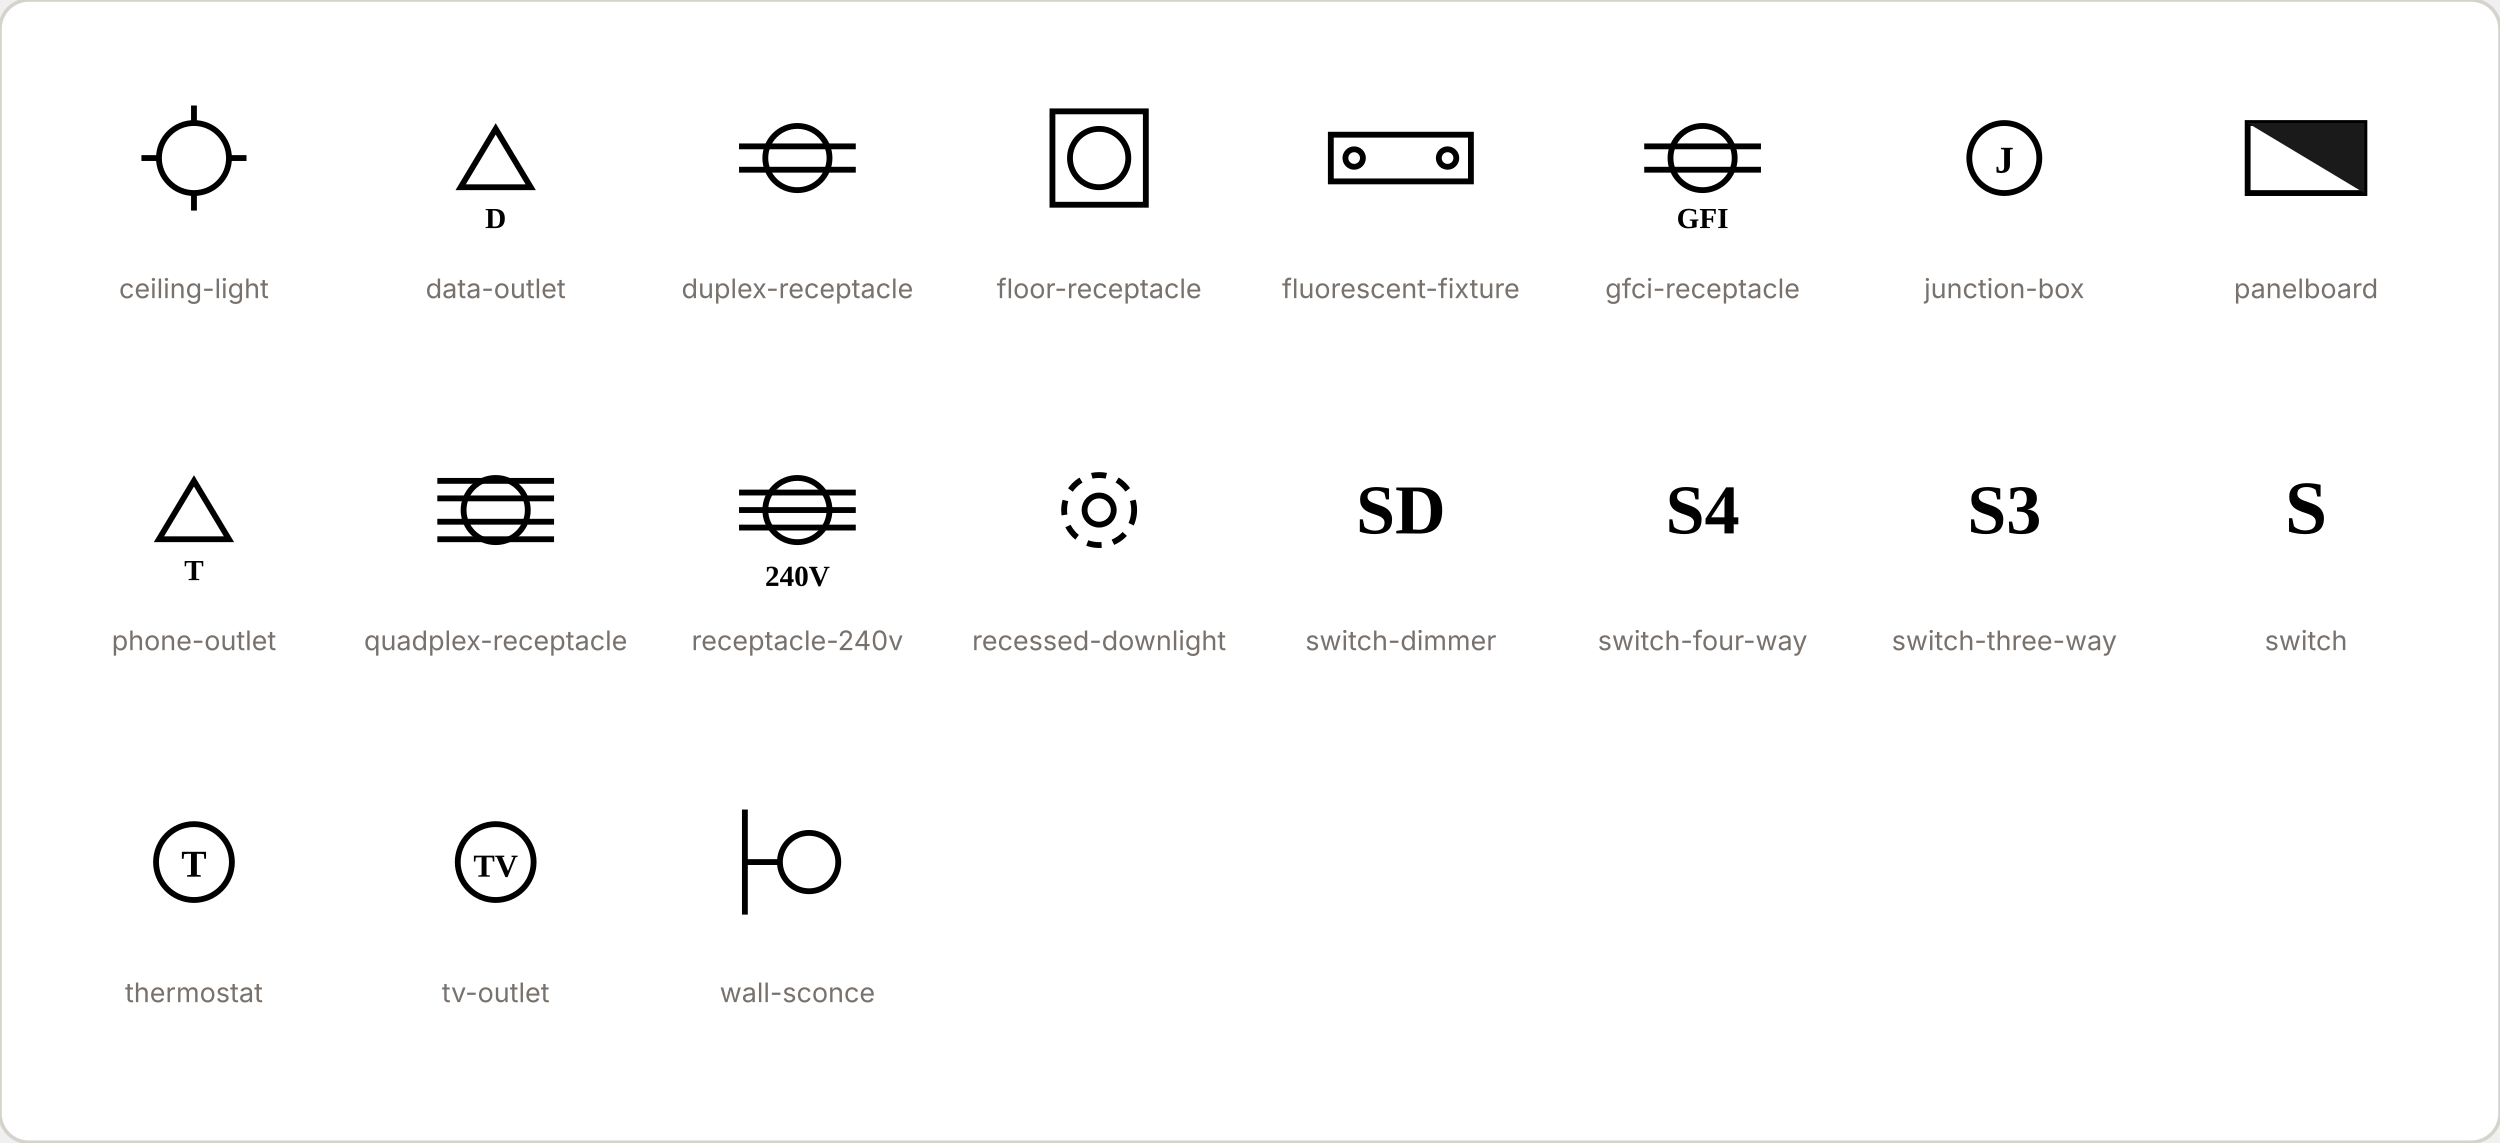
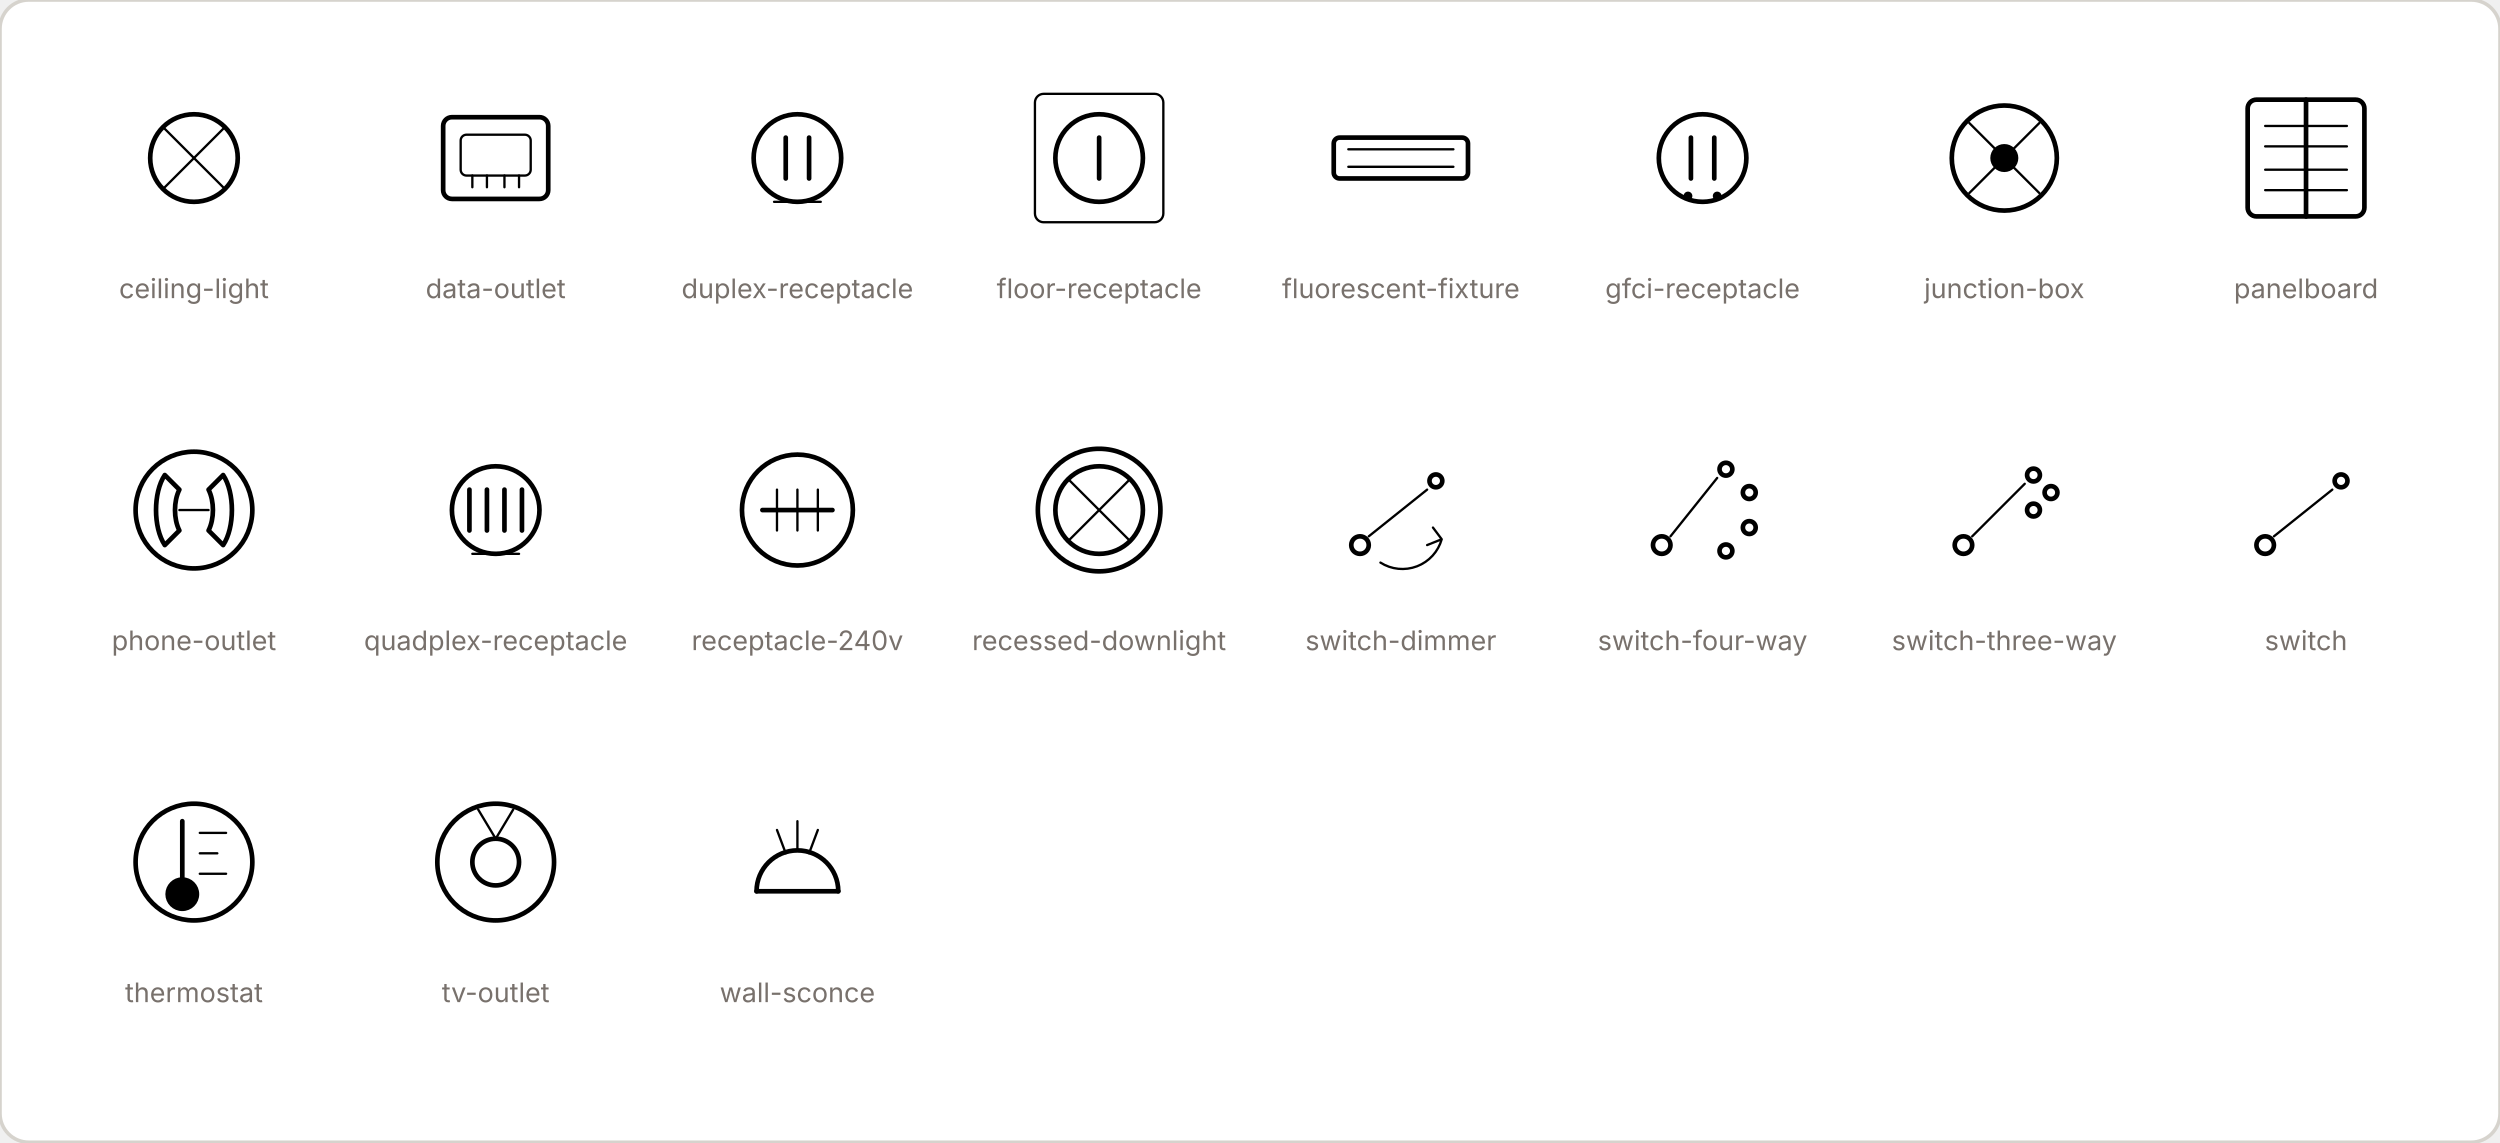
<svg xmlns="http://www.w3.org/2000/svg" viewBox="0 0 696 318" width="696">
  <rect x="0" y="0" width="696" height="318" rx="8" fill="#ffffff" stroke="#d6d3cd" />
-   <svg x="28" y="18" width="52" height="52" viewBox="0 0 64 64" fill="none" stroke="#000" stroke-width="2">
-     <circle cx="32" cy="32" r="12" />
-     <line x1="32" y1="14" x2="32" y2="20" />
-     <line x1="32" y1="44" x2="32" y2="50" />
-     <line x1="14" y1="32" x2="20" y2="32" />
-     <line x1="44" y1="32" x2="50" y2="32" />
+   <svg x="28" y="18" width="52" height="52" viewBox="0 0 64 64" fill="none" stroke="#000" stroke-width="1.6" stroke-linecap="round" stroke-linejoin="round">
+     <circle cx="32" cy="32" r="15" />
+     <g stroke-width="0.8">
+       <line x1="22" y1="22" x2="42" y2="42" />
+       <line x1="42" y1="22" x2="22" y2="42" />
+     </g>
  </svg>
  <text x="54" y="83" font-size="7.5" font-family="system-ui, -apple-system, Segoe UI, sans-serif" text-anchor="middle" fill="#78716c">ceiling-light</text>
-   <svg x="112" y="18" width="52" height="52" viewBox="0 0 64 64" fill="none" stroke="#000" stroke-width="2">
-     <path d="M20 42 L32 22 L44 42 Z" />
-     <text x="32" y="56" font-size="10" font-weight="bold" text-anchor="middle" fill="#000" stroke="none">D</text>
+   <svg x="112" y="18" width="52" height="52" viewBox="0 0 64 64" fill="none" stroke="#000" stroke-width="1.6" stroke-linecap="round" stroke-linejoin="round">
+     <rect x="14" y="18" width="36" height="28" rx="3" />
+     <g stroke-width="0.8">
+       <rect x="20" y="24" width="24" height="14" rx="2" />
+       <line x1="24" y1="38" x2="24" y2="42" />
+       <line x1="29" y1="38" x2="29" y2="42" />
+       <line x1="35" y1="38" x2="35" y2="42" />
+       <line x1="40" y1="38" x2="40" y2="42" />
+     </g>
  </svg>
  <text x="138" y="83" font-size="7.5" font-family="system-ui, -apple-system, Segoe UI, sans-serif" text-anchor="middle" fill="#78716c">data-outlet</text>
-   <svg x="196" y="18" width="52" height="52" viewBox="0 0 64 64" fill="none" stroke="#000" stroke-width="2">
-     <circle cx="32" cy="32" r="11" />
-     <line x1="12" y1="28" x2="52" y2="28" />
-     <line x1="12" y1="36" x2="52" y2="36" />
+   <svg x="196" y="18" width="52" height="52" viewBox="0 0 64 64" fill="none" stroke="#000" stroke-width="1.6" stroke-linecap="round" stroke-linejoin="round">
+     <circle cx="32" cy="32" r="15" />
+     <line x1="28" y1="25" x2="28" y2="39" />
+     <line x1="36" y1="25" x2="36" y2="39" />
+     <g stroke-width="0.8">
+       <line x1="24" y1="47" x2="40" y2="47" />
+     </g>
  </svg>
  <text x="222" y="83" font-size="7.5" font-family="system-ui, -apple-system, Segoe UI, sans-serif" text-anchor="middle" fill="#78716c">duplex-receptacle</text>
-   <svg x="280" y="18" width="52" height="52" viewBox="0 0 64 64" fill="none" stroke="#000" stroke-width="2">
-     <rect x="16" y="16" width="32" height="32" />
-     <circle cx="32" cy="32" r="10" />
+   <svg x="280" y="18" width="52" height="52" viewBox="0 0 64 64" fill="none" stroke="#000" stroke-width="1.6" stroke-linecap="round" stroke-linejoin="round">
+     <circle cx="32" cy="32" r="15" />
+     <line x1="32" y1="25" x2="32" y2="39" />
+     <g stroke-width="0.8">
+       <rect x="10" y="10" width="44" height="44" rx="3" />
+     </g>
  </svg>
  <text x="306" y="83" font-size="7.5" font-family="system-ui, -apple-system, Segoe UI, sans-serif" text-anchor="middle" fill="#78716c">floor-receptacle</text>
-   <svg x="364" y="18" width="52" height="52" viewBox="0 0 64 64" fill="none" stroke="#000" stroke-width="2">
-     <rect x="8" y="24" width="48" height="16" />
-     <circle cx="16" cy="32" r="3" />
-     <circle cx="48" cy="32" r="3" />
+   <svg x="364" y="18" width="52" height="52" viewBox="0 0 64 64" fill="none" stroke="#000" stroke-width="1.6" stroke-linecap="round" stroke-linejoin="round">
+     <rect x="9" y="25" width="46" height="14" rx="2" />
+     <g stroke-width="0.8">
+       <line x1="14" y1="29" x2="50" y2="29" />
+       <line x1="14" y1="35" x2="50" y2="35" />
+     </g>
  </svg>
  <text x="390" y="83" font-size="7.5" font-family="system-ui, -apple-system, Segoe UI, sans-serif" text-anchor="middle" fill="#78716c">fluorescent-fixture</text>
-   <svg x="448" y="18" width="52" height="52" viewBox="0 0 64 64" fill="none" stroke="#000" stroke-width="2">
-     <circle cx="32" cy="32" r="11" />
-     <line x1="12" y1="28" x2="52" y2="28" />
-     <line x1="12" y1="36" x2="52" y2="36" />
-     <text x="32" y="56" font-size="10" font-weight="bold" text-anchor="middle" fill="#000" stroke="none">GFI</text>
+   <svg x="448" y="18" width="52" height="52" viewBox="0 0 64 64" fill="none" stroke="#000" stroke-width="1.6" stroke-linecap="round" stroke-linejoin="round">
+     <circle cx="32" cy="32" r="15" />
+     <line x1="28" y1="25" x2="28" y2="39" />
+     <line x1="36" y1="25" x2="36" y2="39" />
+     <g stroke-width="0.8">
+       <circle cx="27" cy="45" r="1.5" fill="#000" stroke="none" />
+       <circle cx="37" cy="45" r="1.5" fill="#000" stroke="none" />
+     </g>
  </svg>
  <text x="474" y="83" font-size="7.5" font-family="system-ui, -apple-system, Segoe UI, sans-serif" text-anchor="middle" fill="#78716c">gfci-receptacle</text>
-   <svg x="532" y="18" width="52" height="52" viewBox="0 0 64 64" fill="none" stroke="#000" stroke-width="2">
-     <circle cx="32" cy="32" r="12" />
-     <text x="32" y="37" font-size="13" font-weight="bold" text-anchor="middle" fill="#000" stroke="none">J</text>
+   <svg x="532" y="18" width="52" height="52" viewBox="0 0 64 64" fill="none" stroke="#000" stroke-width="1.6" stroke-linecap="round" stroke-linejoin="round">
+     <circle cx="32" cy="32" r="18" />
+     <circle cx="32" cy="32" r="4" fill="#000" />
+     <g stroke-width="0.8">
+       <line x1="20" y1="20" x2="44" y2="44" />
+       <line x1="44" y1="20" x2="20" y2="44" />
+     </g>
  </svg>
  <text x="558" y="83" font-size="7.5" font-family="system-ui, -apple-system, Segoe UI, sans-serif" text-anchor="middle" fill="#78716c">junction-box</text>
-   <svg x="616" y="18" width="52" height="52" viewBox="0 0 64 64" fill="none" stroke="#000" stroke-width="2">
-     <rect x="12" y="20" width="40" height="24" />
-     <path d="M12 20 H52 V44 Z" fill="#1a1a1a" stroke="none" />
+   <svg x="616" y="18" width="52" height="52" viewBox="0 0 64 64" fill="none" stroke="#000" stroke-width="1.6" stroke-linecap="round" stroke-linejoin="round">
+     <rect x="12" y="12" width="40" height="40" rx="3" />
+     <line x1="32" y1="12" x2="32" y2="52" />
+     <g stroke-width="0.8">
+       <line x1="18" y1="21" x2="46" y2="21" />
+       <line x1="18" y1="28" x2="46" y2="28" />
+       <line x1="18" y1="36" x2="46" y2="36" />
+       <line x1="18" y1="43" x2="46" y2="43" />
+     </g>
  </svg>
  <text x="642" y="83" font-size="7.5" font-family="system-ui, -apple-system, Segoe UI, sans-serif" text-anchor="middle" fill="#78716c">panelboard</text>
-   <svg x="28" y="116" width="52" height="52" viewBox="0 0 64 64" fill="none" stroke="#000" stroke-width="2">
-     <path d="M20 42 L32 22 L44 42 Z" />
-     <text x="32" y="56" font-size="10" font-weight="bold" text-anchor="middle" fill="#000" stroke="none">T</text>
+   <svg x="28" y="116" width="52" height="52" viewBox="0 0 64 64" fill="none" stroke="#000" stroke-width="1.6" stroke-linecap="round" stroke-linejoin="round">
+     <circle cx="32" cy="32" r="20" />
+     <path d="M22 20 C18 26 18 38 22 44 L27 39 C25 35 25 29 27 25 Z M42 20 C46 26 46 38 42 44 L37 39 C39 35 39 29 37 25 Z" />
+     <g stroke-width="0.8">
+       <line x1="27" y1="32" x2="37" y2="32" />
+     </g>
  </svg>
  <text x="54" y="181" font-size="7.5" font-family="system-ui, -apple-system, Segoe UI, sans-serif" text-anchor="middle" fill="#78716c">phone-outlet</text>
-   <svg x="112" y="116" width="52" height="52" viewBox="0 0 64 64" fill="none" stroke="#000" stroke-width="2">
-     <circle cx="32" cy="32" r="11" />
-     <line x1="12" y1="28" x2="52" y2="28" />
-     <line x1="12" y1="36" x2="52" y2="36" />
-     <line x1="12" y1="22" x2="52" y2="22" />
-     <line x1="12" y1="42" x2="52" y2="42" />
+   <svg x="112" y="116" width="52" height="52" viewBox="0 0 64 64" fill="none" stroke="#000" stroke-width="1.6" stroke-linecap="round" stroke-linejoin="round">
+     <circle cx="32" cy="32" r="15" />
+     <line x1="23" y1="25" x2="23" y2="39" />
+     <line x1="29" y1="25" x2="29" y2="39" />
+     <line x1="35" y1="25" x2="35" y2="39" />
+     <line x1="41" y1="25" x2="41" y2="39" />
+     <g stroke-width="0.8">
+       <line x1="24" y1="47" x2="40" y2="47" />
+     </g>
  </svg>
  <text x="138" y="181" font-size="7.5" font-family="system-ui, -apple-system, Segoe UI, sans-serif" text-anchor="middle" fill="#78716c">quadplex-receptacle</text>
-   <svg x="196" y="116" width="52" height="52" viewBox="0 0 64 64" fill="none" stroke="#000" stroke-width="2">
-     <circle cx="32" cy="32" r="11" />
-     <line x1="12" y1="26" x2="52" y2="26" />
-     <line x1="12" y1="32" x2="52" y2="32" />
-     <line x1="12" y1="38" x2="52" y2="38" />
-     <text x="32" y="58" font-size="10" font-weight="bold" text-anchor="middle" fill="#000" stroke="none">240V</text>
+   <svg x="196" y="116" width="52" height="52" viewBox="0 0 64 64" fill="none" stroke="#000" stroke-width="1.6" stroke-linecap="round" stroke-linejoin="round">
+     <circle cx="32" cy="32" r="19" />
+     <line x1="20" y1="32" x2="44" y2="32" />
+     <g stroke-width="0.8">
+       <line x1="25" y1="25" x2="25" y2="39" />
+       <line x1="32" y1="25" x2="32" y2="39" />
+       <line x1="39" y1="25" x2="39" y2="39" />
+     </g>
  </svg>
  <text x="222" y="181" font-size="7.5" font-family="system-ui, -apple-system, Segoe UI, sans-serif" text-anchor="middle" fill="#78716c">receptacle-240v</text>
-   <svg x="280" y="116" width="52" height="52" viewBox="0 0 64 64" fill="none" stroke="#000" stroke-width="2">
-     <circle cx="32" cy="32" r="12" stroke-dasharray="5 4" />
-     <circle cx="32" cy="32" r="5" />
+   <svg x="280" y="116" width="52" height="52" viewBox="0 0 64 64" fill="none" stroke="#000" stroke-width="1.6" stroke-linecap="round" stroke-linejoin="round">
+     <circle cx="32" cy="32" r="15" />
+     <circle cx="32" cy="32" r="21" />
+     <g stroke-width="0.8">
+       <line x1="22" y1="22" x2="42" y2="42" />
+       <line x1="42" y1="22" x2="22" y2="42" />
+     </g>
  </svg>
  <text x="306" y="181" font-size="7.5" font-family="system-ui, -apple-system, Segoe UI, sans-serif" text-anchor="middle" fill="#78716c">recessed-downlight</text>
-   <svg x="364" y="116" width="52" height="52" viewBox="0 0 64 64" fill="none" stroke="#000" stroke-width="2">
-     <text x="32" y="40" font-size="24" font-weight="bold" text-anchor="middle" fill="#000" stroke="none">SD</text>
+   <svg x="364" y="116" width="52" height="52" viewBox="0 0 64 64" fill="none" stroke="#000" stroke-width="1.6" stroke-linecap="round" stroke-linejoin="round">
+     <circle cx="18" cy="44" r="3" />
+     <circle cx="44" cy="22" r="2.2" />
+     <g stroke-width="0.8">
+       <line x1="21" y1="41" x2="41" y2="25" />
+       <path d="M25 50 A14 14 0 0 0 46 42 M43 38 L46 42 L41 44" />
+     </g>
  </svg>
  <text x="390" y="181" font-size="7.5" font-family="system-ui, -apple-system, Segoe UI, sans-serif" text-anchor="middle" fill="#78716c">switch-dimmer</text>
-   <svg x="448" y="116" width="52" height="52" viewBox="0 0 64 64" fill="none" stroke="#000" stroke-width="2">
-     <text x="32" y="40" font-size="24" font-weight="bold" text-anchor="middle" fill="#000" stroke="none">S4</text>
+   <svg x="448" y="116" width="52" height="52" viewBox="0 0 64 64" fill="none" stroke="#000" stroke-width="1.6" stroke-linecap="round" stroke-linejoin="round">
+     <circle cx="18" cy="44" r="3" />
+     <circle cx="40" cy="18" r="2.2" />
+     <circle cx="48" cy="26" r="2.2" />
+     <circle cx="48" cy="38" r="2.2" />
+     <circle cx="40" cy="46" r="2.2" />
+     <g stroke-width="0.8">
+       <line x1="21" y1="41" x2="37" y2="21" />
+     </g>
  </svg>
  <text x="474" y="181" font-size="7.5" font-family="system-ui, -apple-system, Segoe UI, sans-serif" text-anchor="middle" fill="#78716c">switch-four-way</text>
-   <svg x="532" y="116" width="52" height="52" viewBox="0 0 64 64" fill="none" stroke="#000" stroke-width="2">
-     <text x="32" y="40" font-size="24" font-weight="bold" text-anchor="middle" fill="#000" stroke="none">S3</text>
+   <svg x="532" y="116" width="52" height="52" viewBox="0 0 64 64" fill="none" stroke="#000" stroke-width="1.6" stroke-linecap="round" stroke-linejoin="round">
+     <circle cx="18" cy="44" r="3" />
+     <circle cx="42" cy="20" r="2.2" />
+     <circle cx="48" cy="26" r="2.2" />
+     <circle cx="42" cy="32" r="2.2" />
+     <g stroke-width="0.8">
+       <line x1="21" y1="41" x2="39" y2="23" />
+     </g>
  </svg>
  <text x="558" y="181" font-size="7.5" font-family="system-ui, -apple-system, Segoe UI, sans-serif" text-anchor="middle" fill="#78716c">switch-three-way</text>
-   <svg x="616" y="116" width="52" height="52" viewBox="0 0 64 64" fill="none" stroke="#000" stroke-width="2">
-     <text x="32" y="40" font-size="26" font-weight="bold" text-anchor="middle" fill="#000" stroke="none">S</text>
+   <svg x="616" y="116" width="52" height="52" viewBox="0 0 64 64" fill="none" stroke="#000" stroke-width="1.6" stroke-linecap="round" stroke-linejoin="round">
+     <circle cx="18" cy="44" r="3" />
+     <circle cx="44" cy="22" r="2.2" />
+     <g stroke-width="0.8">
+       <line x1="21" y1="41" x2="41" y2="25" />
+     </g>
  </svg>
  <text x="642" y="181" font-size="7.5" font-family="system-ui, -apple-system, Segoe UI, sans-serif" text-anchor="middle" fill="#78716c">switch</text>
-   <svg x="28" y="214" width="52" height="52" viewBox="0 0 64 64" fill="none" stroke="#000" stroke-width="2">
-     <circle cx="32" cy="32" r="13" />
-     <text x="32" y="37" font-size="13" font-weight="bold" text-anchor="middle" fill="#000" stroke="none">T</text>
+   <svg x="28" y="214" width="52" height="52" viewBox="0 0 64 64" fill="none" stroke="#000" stroke-width="1.6" stroke-linecap="round" stroke-linejoin="round">
+     <circle cx="32" cy="32" r="20" />
+     <line x1="28" y1="18" x2="28" y2="39" />
+     <circle cx="28" cy="43" r="5" fill="#000" />
+     <g stroke-width="0.8">
+       <line x1="34" y1="22" x2="43" y2="22" />
+       <line x1="34" y1="29" x2="40" y2="29" />
+       <line x1="34" y1="36" x2="43" y2="36" />
+     </g>
  </svg>
  <text x="54" y="279" font-size="7.5" font-family="system-ui, -apple-system, Segoe UI, sans-serif" text-anchor="middle" fill="#78716c">thermostat</text>
-   <svg x="112" y="214" width="52" height="52" viewBox="0 0 64 64" fill="none" stroke="#000" stroke-width="2">
-     <circle cx="32" cy="32" r="13" />
-     <text x="32" y="37" font-size="11" font-weight="bold" text-anchor="middle" fill="#000" stroke="none">TV</text>
+   <svg x="112" y="214" width="52" height="52" viewBox="0 0 64 64" fill="none" stroke="#000" stroke-width="1.6" stroke-linecap="round" stroke-linejoin="round">
+     <circle cx="32" cy="32" r="20" />
+     <circle cx="32" cy="32" r="8" />
+     <g stroke-width="0.8">
+       <line x1="26" y1="14" x2="32" y2="24" />
+       <line x1="38" y1="14" x2="32" y2="24" />
+     </g>
  </svg>
  <text x="138" y="279" font-size="7.5" font-family="system-ui, -apple-system, Segoe UI, sans-serif" text-anchor="middle" fill="#78716c">tv-outlet</text>
-   <svg x="196" y="214" width="52" height="52" viewBox="0 0 64 64" fill="none" stroke="#000" stroke-width="2">
-     <circle cx="36" cy="32" r="10" />
-     <line x1="14" y1="14" x2="14" y2="50" />
-     <line x1="14" y1="32" x2="26" y2="32" />
+   <svg x="196" y="214" width="52" height="52" viewBox="0 0 64 64" fill="none" stroke="#000" stroke-width="1.6" stroke-linecap="round" stroke-linejoin="round">
+     <path d="M18 42 A14 14 0 0 1 46 42" />
+     <line x1="18" y1="42" x2="46" y2="42" />
+     <g stroke-width="0.8">
+       <line x1="32" y1="18" x2="32" y2="28" />
+       <line x1="25" y1="21" x2="28" y2="29" />
+       <line x1="39" y1="21" x2="36" y2="29" />
+     </g>
  </svg>
  <text x="222" y="279" font-size="7.5" font-family="system-ui, -apple-system, Segoe UI, sans-serif" text-anchor="middle" fill="#78716c">wall-sconce</text>
</svg>
